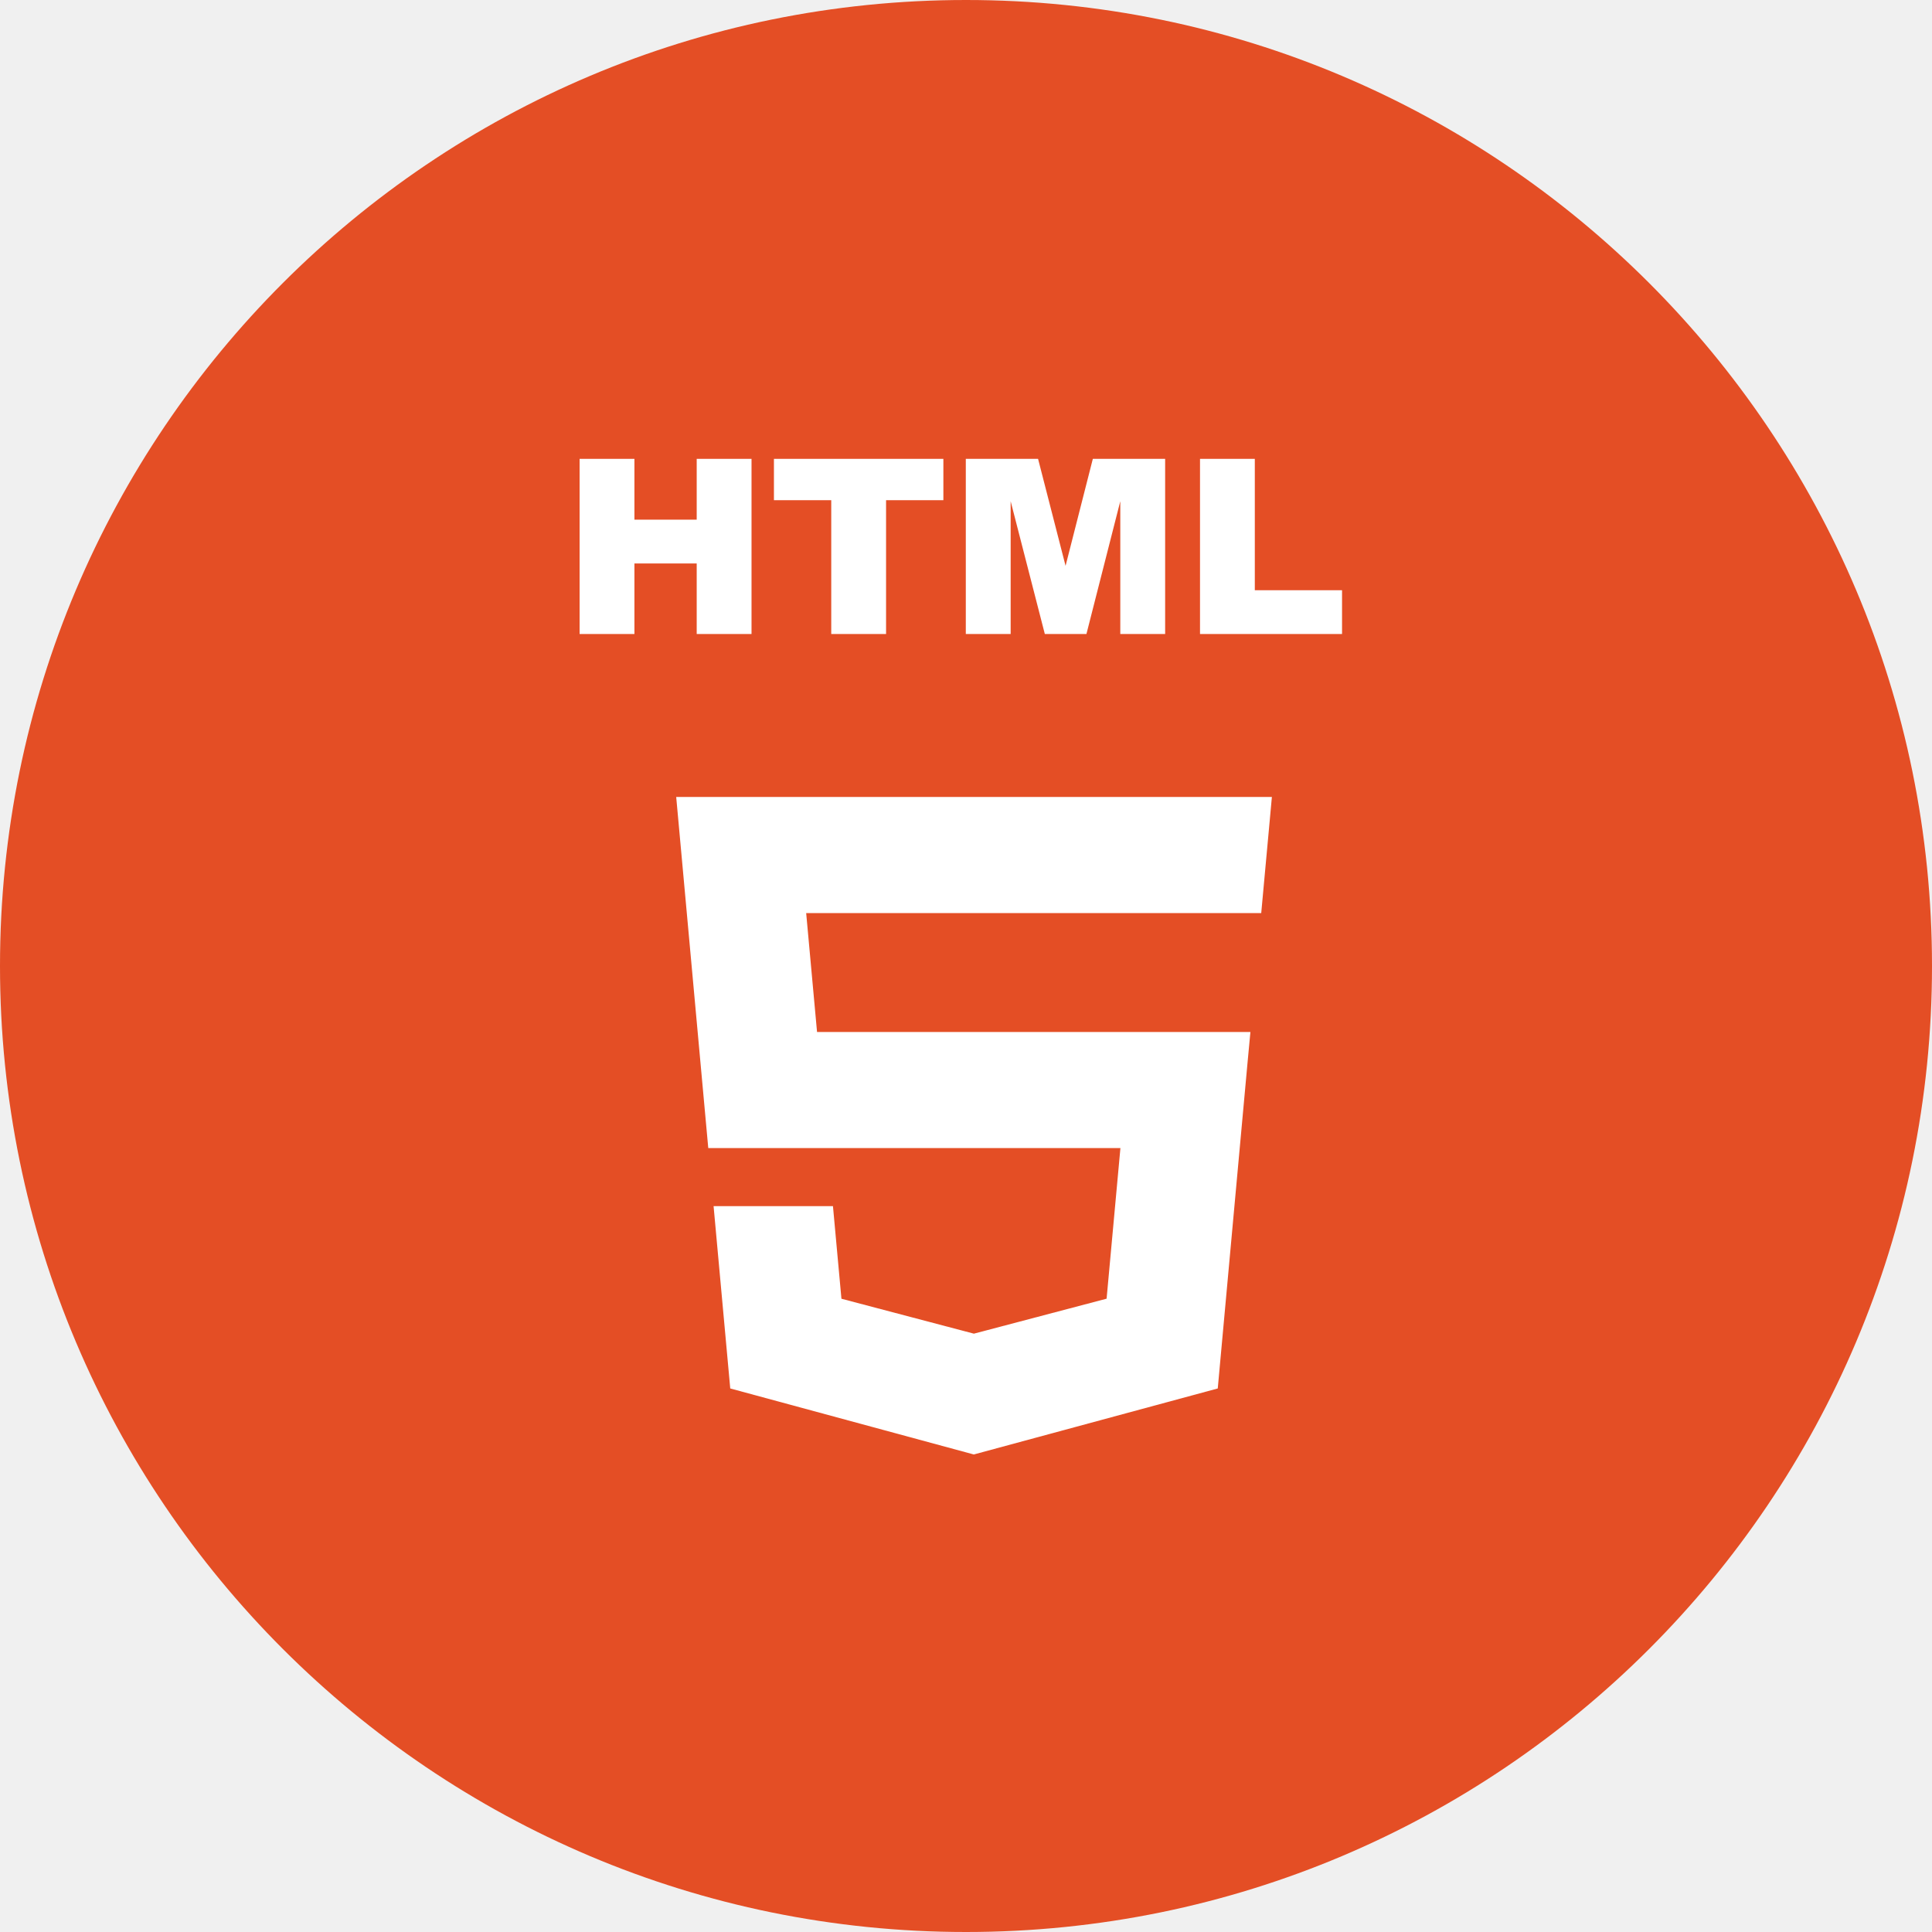
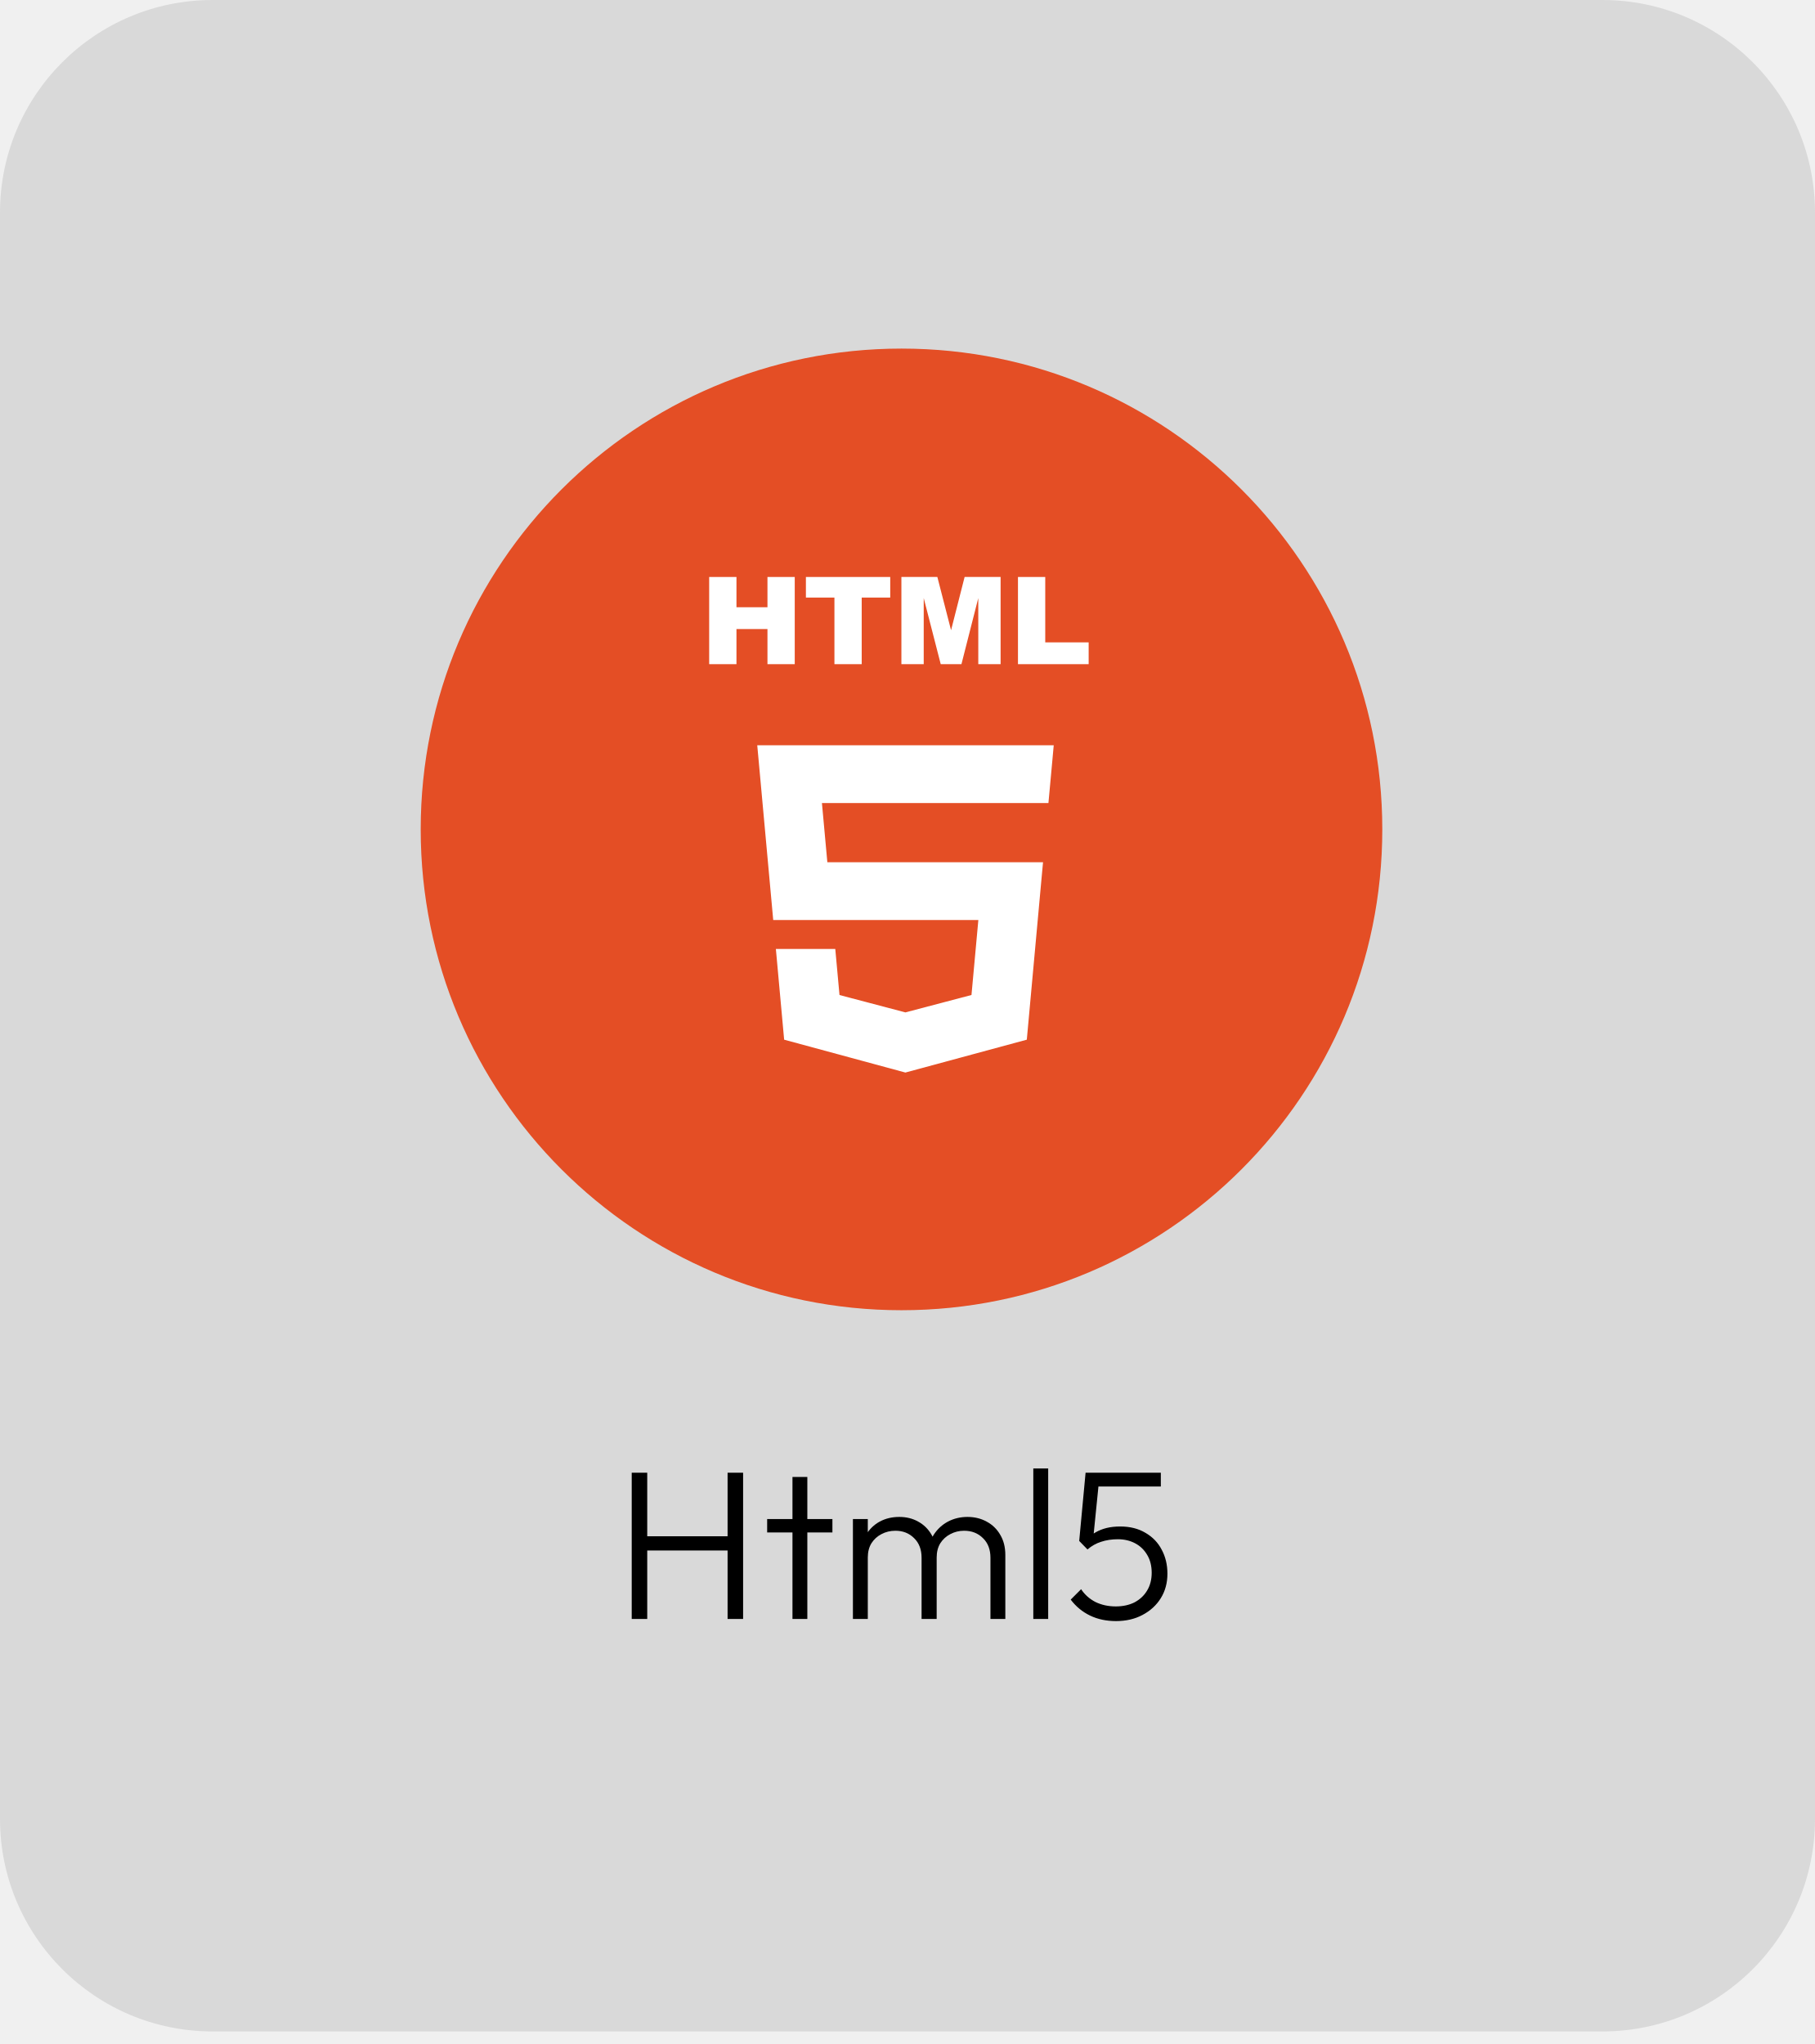
- <svg xmlns="http://www.w3.org/2000/svg" width="80" height="80" viewBox="0 0 80 80" fill="none">
-   <rect width="80" height="80" rx="40" fill="#E44E25" />
-   <mask id="mask0_18_482" style="mask-type:luminance" maskUnits="userSpaceOnUse" x="0" y="0" width="80" height="80">
-     <rect width="80" height="80" rx="40" fill="white" />
+ <svg xmlns="http://www.w3.org/2000/svg" width="111" height="125" viewBox="0 0 111 125" fill="none">
+   <rect width="111" height="124.232" rx="13" fill="#D9D9D9" />
+   <rect x="25.729" y="21.318" width="58.808" height="58.808" rx="29.404" fill="#E44E25" />
+   <mask id="mask0_145_67" style="mask-type:luminance" maskUnits="userSpaceOnUse" x="25" y="21" width="60" height="60">
+     <rect x="25.729" y="21.318" width="58.808" height="58.808" rx="29.404" fill="white" />
  </mask>
-   <g mask="url(#mask0_18_482)">
-     <path d="M24 19H26.27V21.518H28.849V19H31.119V26.253H28.849V23.332H26.27V26.253H24V19Z" fill="white" />
-     <path d="M32.047 19H39.063V20.712H36.69V26.253H34.42V20.712H32.047V19Z" fill="white" />
-     <path d="M39.992 19H42.984L44.123 23.43L45.252 19H48.246V26.253H46.389V20.754L44.987 26.253H43.264L41.849 20.754V26.253H39.992V19Z" fill="white" />
-     <path d="M49.69 19H51.959V24.44H55.571V26.253H49.69V19Z" fill="white" />
-     <path d="M40.348 47.54H40.331H29.328L28.118 34.29L28 33H40.331H40.348H52.666L52.548 34.29L52.324 36.727L52.225 37.808H52.209H40.348H40.331H33.382L33.832 42.732H40.331H40.348H50.45H51.777L51.656 44.023L50.499 56.681L50.425 57.493L40.348 60.22V60.221L40.325 60.227L30.238 57.493L29.548 49.944H31.826H34.491L34.842 53.778L40.326 55.224L40.331 55.223V55.223L45.822 53.776L46.394 47.54H40.348Z" fill="white" />
+   <g mask="url(#mask0_145_67)">
+     <path d="M43.371 35.285H45.04V37.136H46.936V35.285H48.604V40.617H46.936V38.469H45.04V40.617H43.371V35.285Z" fill="white" />
+     <path d="M49.287 35.285H54.444V36.544H52.699V40.617H51.031V36.544H49.287V35.285Z" fill="white" />
+     <path d="M55.127 35.285H57.326L58.164 38.541L58.993 35.285H61.194V40.617H59.829V36.574L58.799 40.617H57.532L56.492 36.574V40.617H55.127V35.285Z" fill="white" />
+     <path d="M62.256 35.285H63.924V39.284H66.579V40.617H62.256V35.285Z" fill="white" />
+     <path d="M55.388 56.264H55.376H47.288L46.398 46.524L46.311 45.576H55.376H55.388H64.443L64.357 46.524L64.192 48.316L64.119 49.111H64.107H55.388H55.376H50.267L50.598 52.73H55.376H55.388H62.814H63.789L63.701 53.679L62.851 62.984L62.796 63.581L55.388 65.586V65.587L55.371 65.591L47.956 63.581L47.45 58.032H49.124H51.083L51.341 60.85L55.372 61.913L55.376 61.913V61.912L59.413 60.848L59.833 56.264H55.388Z" fill="white" />
  </g>
+   <path d="M38.634 99.007V90.063H39.583V99.007H38.634ZM44.497 99.007V90.063H45.446V99.007H44.497ZM39.258 94.821V93.95H44.757V94.821H39.258ZM48.465 99.007V90.323H49.374V99.007H48.465ZM46.917 93.716V92.897H50.908V93.716H46.917ZM52.162 99.007V92.897H53.072V99.007H52.162ZM56.361 99.007V95.263C56.361 94.76 56.209 94.361 55.906 94.067C55.603 93.763 55.221 93.612 54.762 93.612C54.45 93.612 54.164 93.681 53.904 93.82C53.653 93.95 53.449 94.136 53.293 94.379C53.146 94.621 53.072 94.912 53.072 95.25L52.656 95.081C52.656 94.613 52.76 94.205 52.968 93.859C53.176 93.512 53.453 93.243 53.8 93.053C54.155 92.862 54.554 92.767 54.996 92.767C55.429 92.767 55.815 92.862 56.153 93.053C56.5 93.243 56.773 93.512 56.972 93.859C57.18 94.205 57.284 94.617 57.284 95.094V99.007H56.361ZM60.573 99.007V95.263C60.573 94.76 60.421 94.361 60.118 94.067C59.815 93.763 59.429 93.612 58.961 93.612C58.658 93.612 58.376 93.681 58.116 93.82C57.865 93.95 57.661 94.136 57.505 94.379C57.358 94.621 57.284 94.912 57.284 95.25L56.738 95.081C56.764 94.613 56.885 94.205 57.102 93.859C57.327 93.512 57.618 93.243 57.973 93.053C58.337 92.862 58.736 92.767 59.169 92.767C59.602 92.767 59.992 92.862 60.339 93.053C60.694 93.243 60.972 93.512 61.171 93.859C61.379 94.205 61.483 94.617 61.483 95.094V99.007H60.573ZM63.194 99.007V89.803H64.104V99.007H63.194ZM68.25 99.137C67.661 99.137 67.132 99.024 66.664 98.799C66.196 98.573 65.802 98.248 65.481 97.824L66.118 97.187C66.335 97.516 66.625 97.776 66.989 97.967C67.362 98.149 67.778 98.24 68.237 98.24C68.671 98.24 69.052 98.157 69.381 97.993C69.71 97.819 69.966 97.581 70.148 97.278C70.339 96.966 70.434 96.602 70.434 96.186C70.434 95.761 70.343 95.397 70.161 95.094C69.979 94.782 69.732 94.543 69.42 94.379C69.108 94.214 68.757 94.132 68.367 94.132C67.995 94.132 67.652 94.184 67.34 94.288C67.037 94.383 66.76 94.539 66.508 94.756L66.482 94.132C66.638 93.958 66.816 93.815 67.015 93.703C67.215 93.59 67.436 93.503 67.678 93.443C67.93 93.382 68.207 93.352 68.51 93.352C69.108 93.352 69.624 93.482 70.057 93.742C70.49 93.993 70.82 94.335 71.045 94.769C71.279 95.202 71.396 95.692 71.396 96.238C71.396 96.801 71.262 97.299 70.993 97.733C70.725 98.166 70.352 98.508 69.875 98.76C69.407 99.011 68.865 99.137 68.25 99.137ZM66.508 94.756L66.001 94.236L66.391 90.063H67.262L66.833 94.327L66.508 94.756ZM66.625 90.908L66.391 90.063H70.993V90.908H66.625Z" fill="black" />
</svg>
